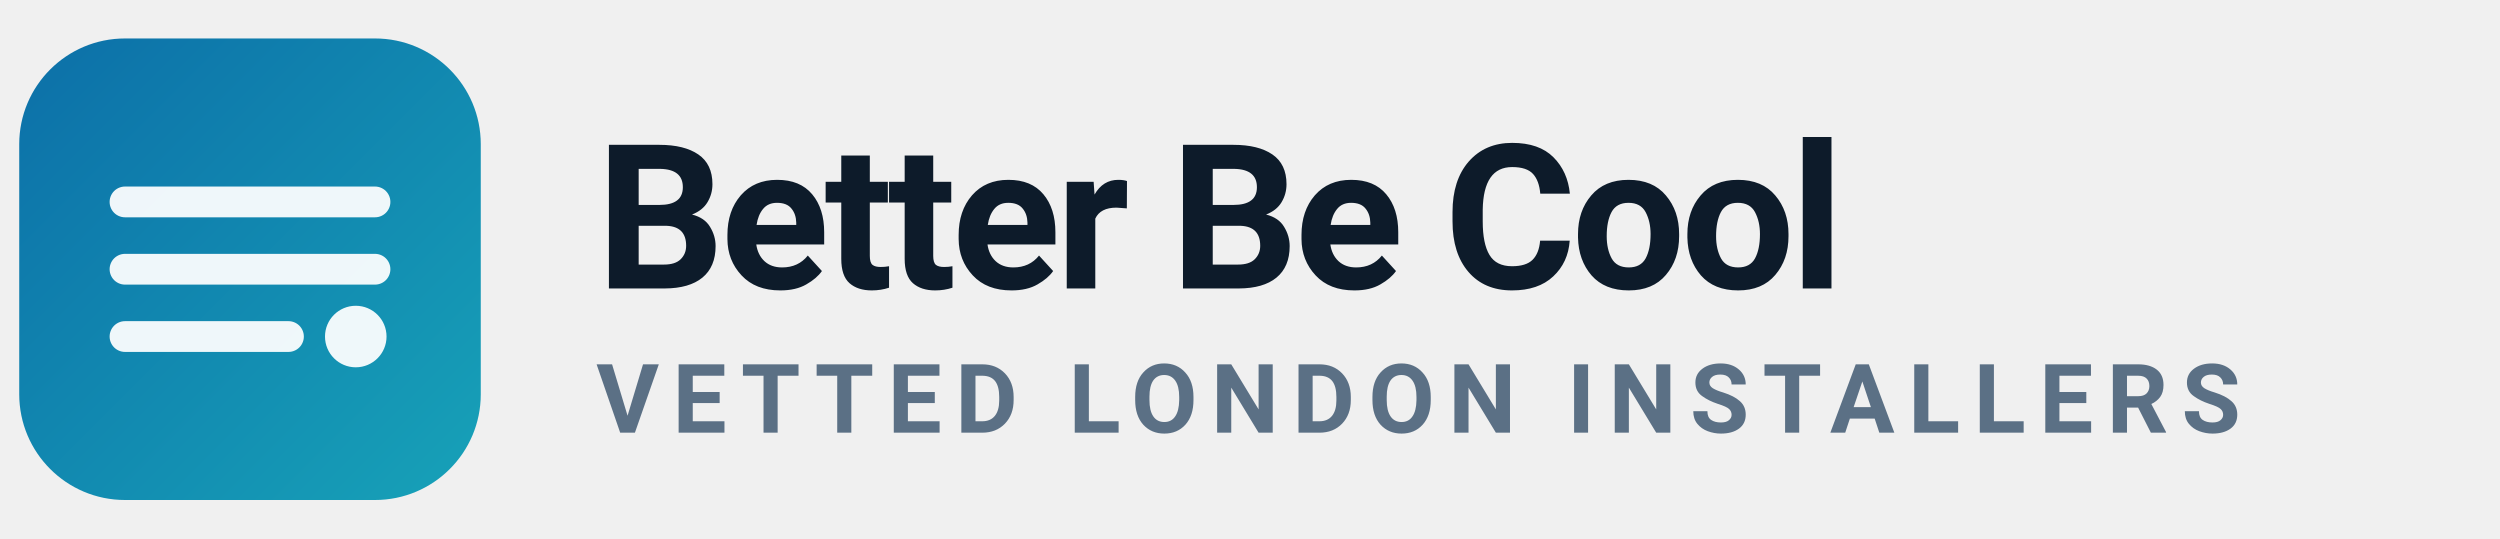
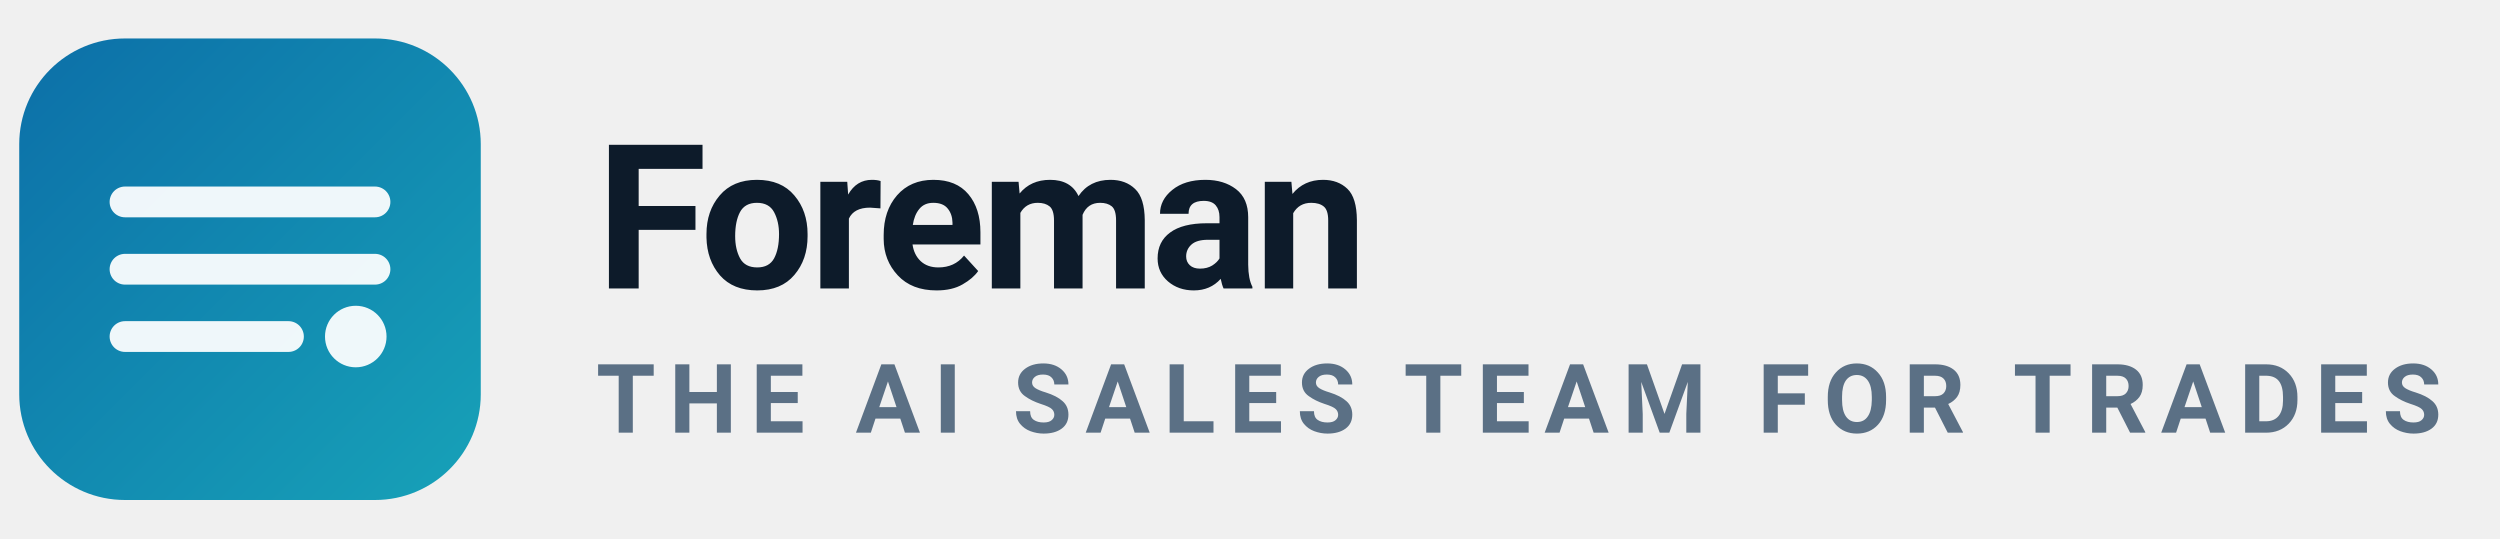
<svg xmlns="http://www.w3.org/2000/svg" viewBox="0 0 260 56" width="260" height="56" role="img" aria-label="Better Be Cool">
  <rect width="48" height="48" x="2" y="4" rx="11" fill="url(#g)" />
  <path d="M13 21h26M13 28h26M13 35h17" stroke="#fff" stroke-width="3.2" stroke-linecap="round" opacity=".93" />
  <circle cx="37" cy="35" r="3.2" fill="#fff" opacity=".93" />
-   <text x="62" y="30" font-family="-apple-system, Segoe UI, Roboto, Helvetica, Arial, sans-serif" font-size="21" font-weight="700" letter-spacing="-.5" fill="#0d1b2a">Better Be Cool</text>
-   <text x="62" y="45" font-family="-apple-system, Segoe UI, Roboto, Helvetica, Arial, sans-serif" font-size="10" font-weight="600" letter-spacing="1.4" fill="#5b7085">VETTED LONDON INSTALLERS</text>
+   <text x="62" y="30" font-family="-apple-system, Segoe UI, Roboto, Helvetica, Arial, sans-serif" font-size="21" font-weight="700" letter-spacing="-.5" fill="#0d1b2a">Foreman</text>
+   <text x="62" y="45" font-family="-apple-system, Segoe UI, Roboto, Helvetica, Arial, sans-serif" font-size="10" font-weight="600" letter-spacing="1.4" fill="#5b7085">THE AI SALES TEAM FOR TRADES</text>
  <defs>
    <linearGradient id="g" x1="2" y1="4" x2="50" y2="52" gradientUnits="userSpaceOnUse">
      <stop stop-color="#0c6fa8" />
      <stop offset="1" stop-color="#17a2b8" />
    </linearGradient>
  </defs>
</svg>
